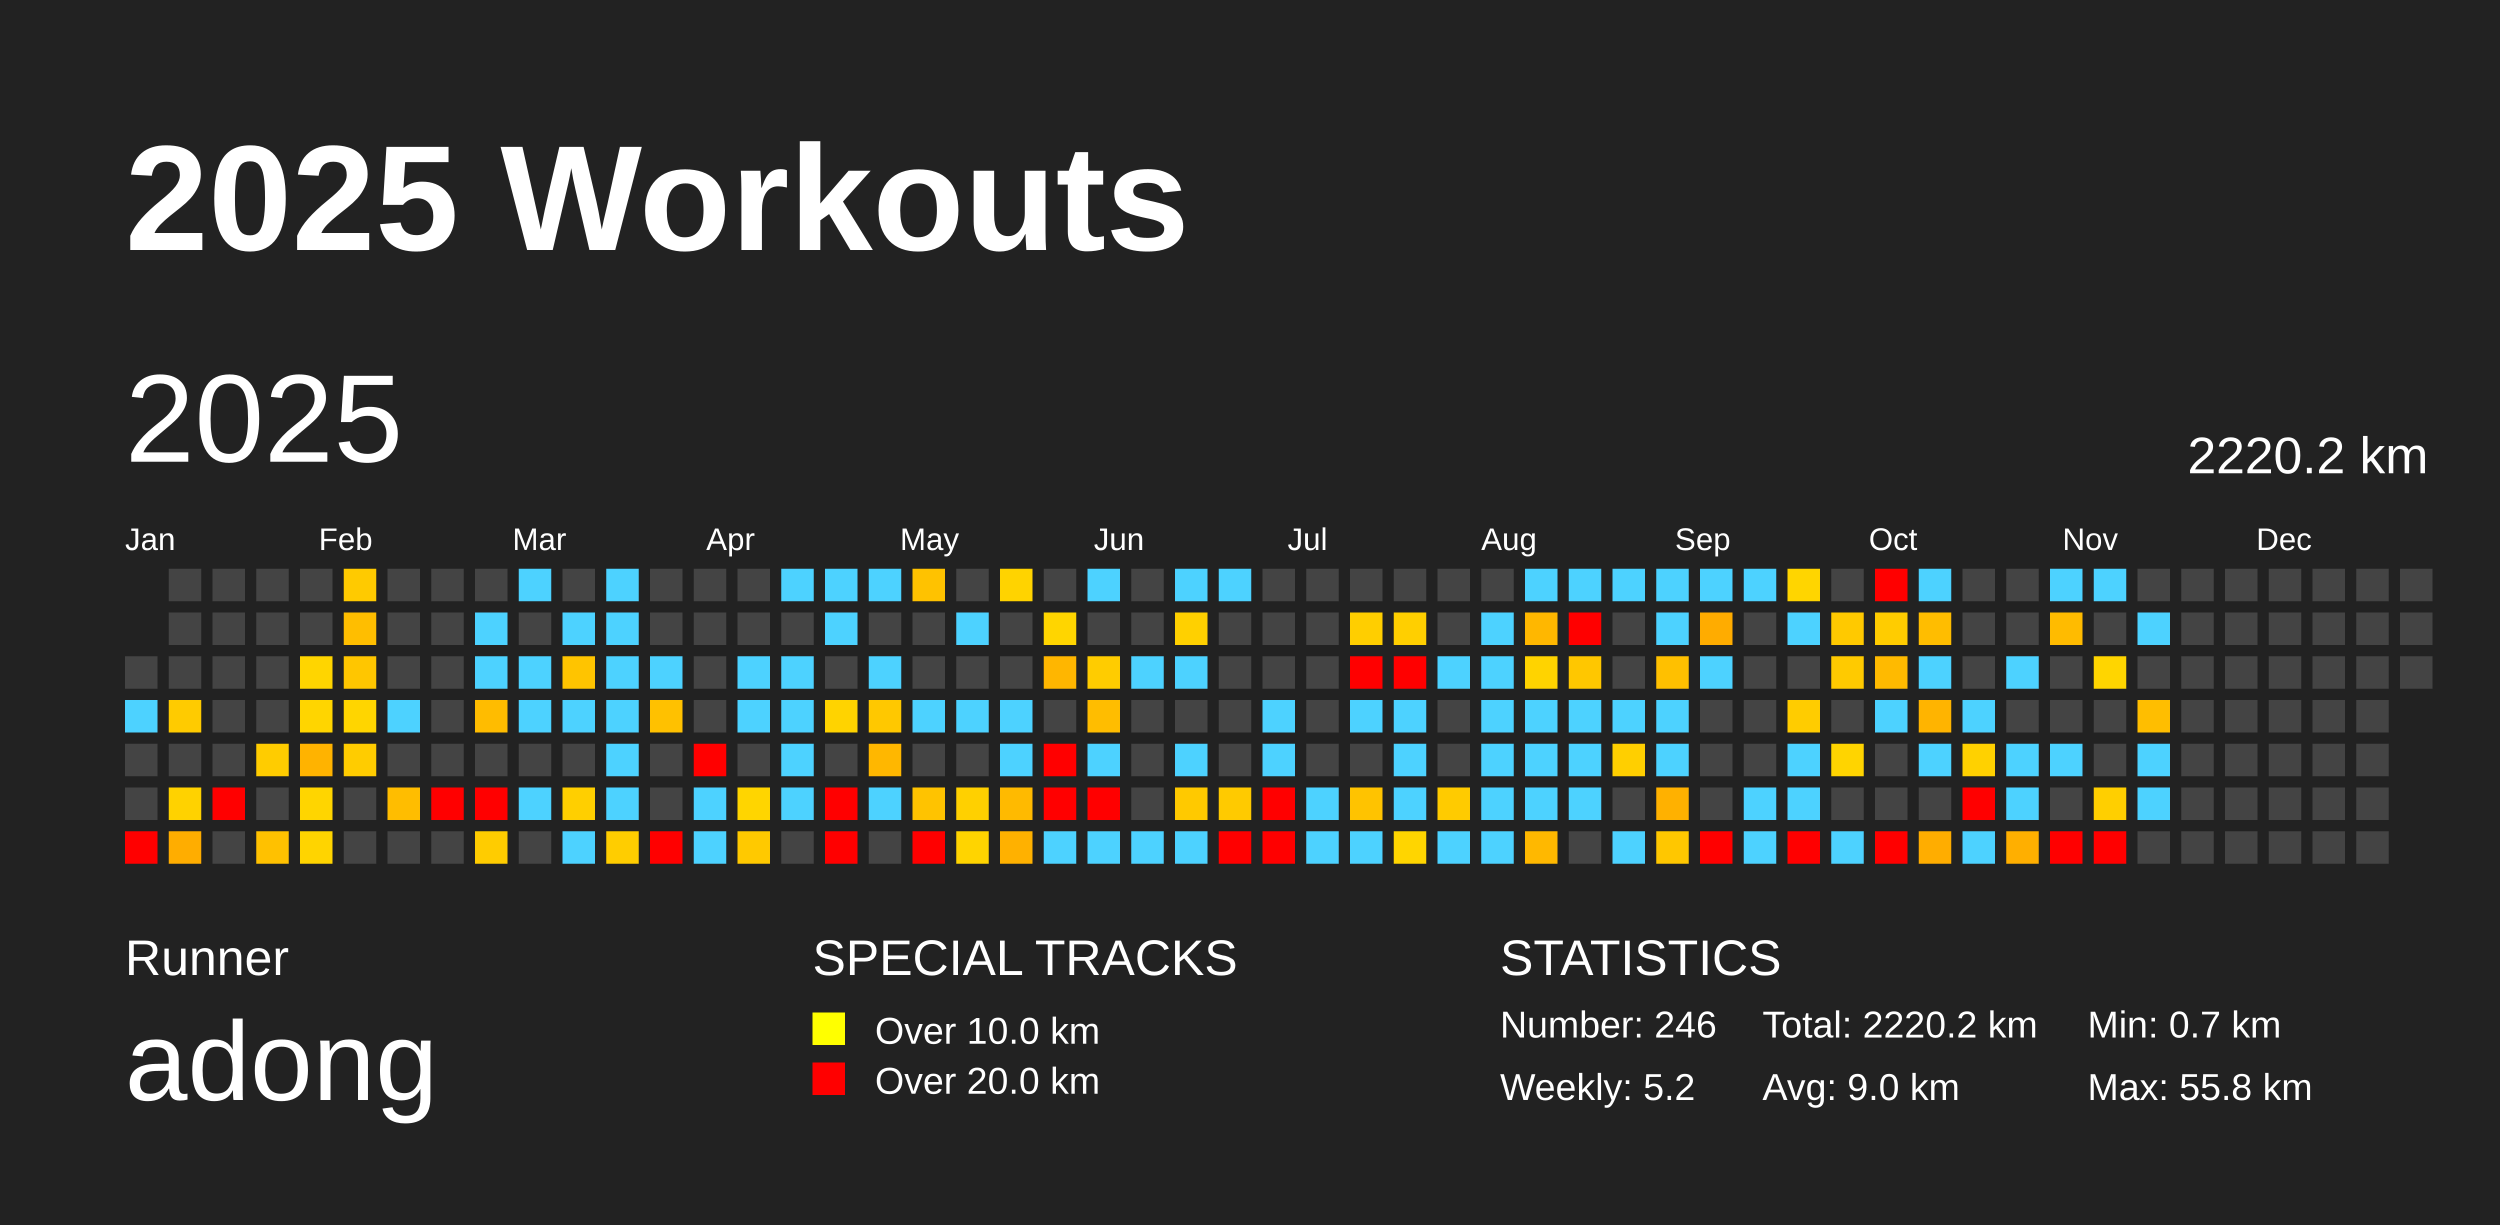
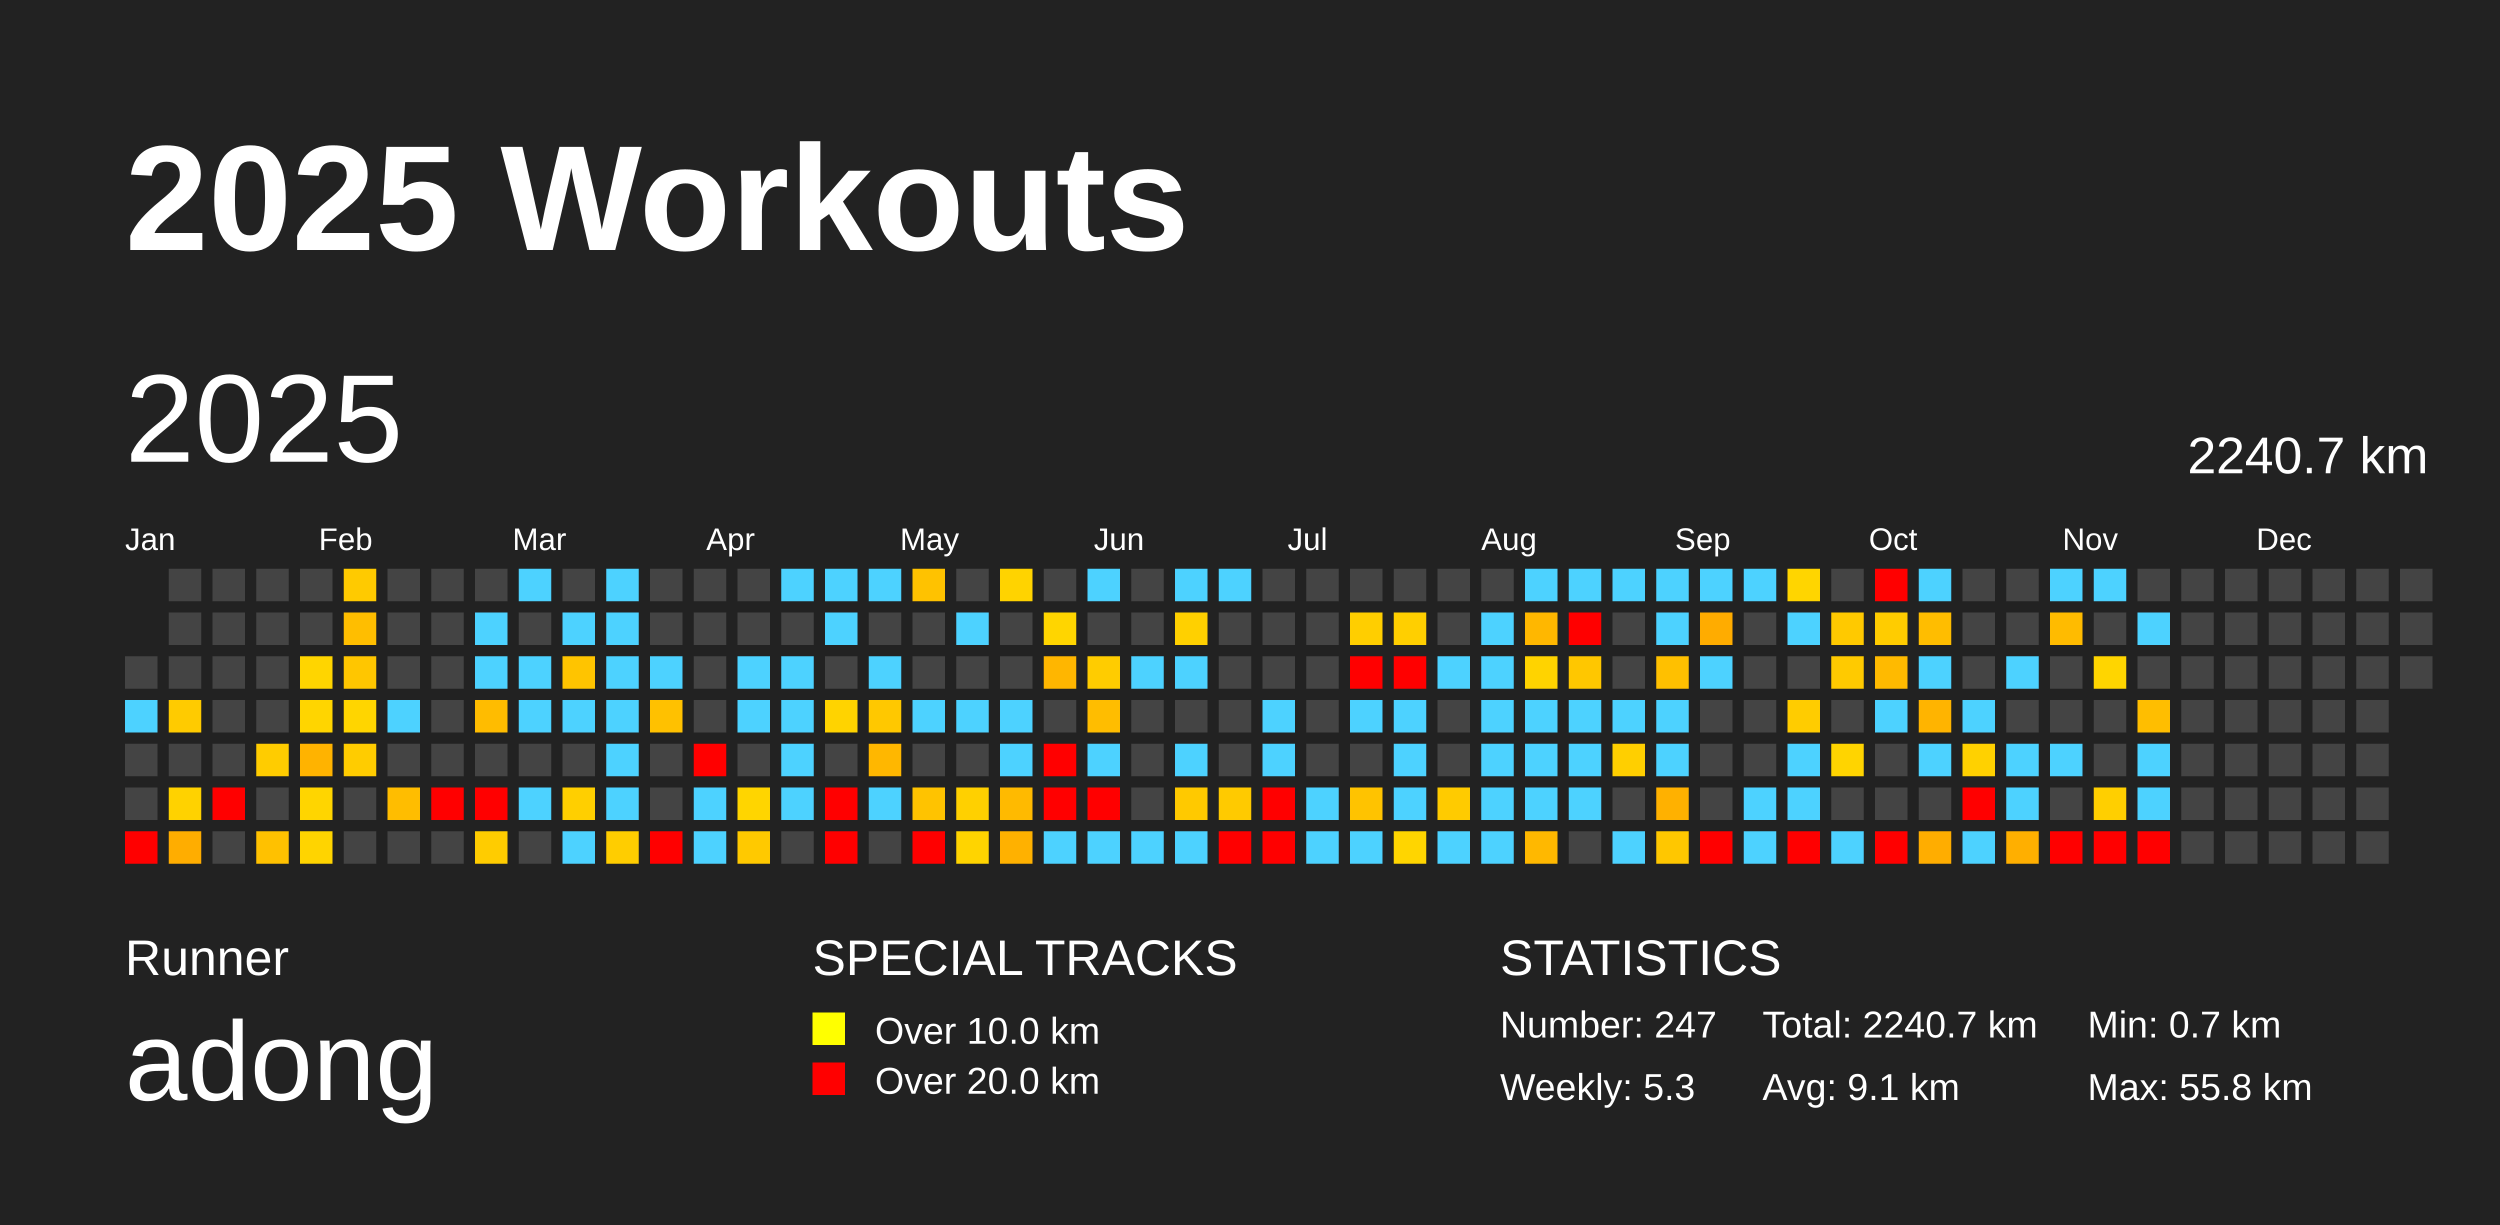
<svg xmlns="http://www.w3.org/2000/svg" baseProfile="full" height="98mm" version="1.1" viewBox="0,0,200,98" width="200mm">
  <defs />
  <rect fill="#222222" height="98" width="200" x="0" y="0" />
  <text fill="#FFFFFF" style="font-size:12px; font-family:Arial; font-weight:bold;" x="10" y="20">2025 Workouts</text>
  <text fill="#FFFFFF" style="font-size:4px; font-family:Arial" x="10" y="78">Runner</text>
  <text fill="#FFFFFF" style="font-size:9px; font-family:Arial" x="10" y="88">adong</text>
  <text fill="#FFFFFF" style="font-size:4px; font-family:Arial" x="65" y="78">SPECIAL TRACKS</text>
  <rect fill="yellow" height="2.6" width="2.6" x="65" y="81" />
  <text fill="#FFFFFF" style="font-size:3px; font-family:Arial" x="70" y="83.5">Over 10.0 km</text>
  <rect fill="red" height="2.6" width="2.6" x="65" y="85" />
  <text fill="#FFFFFF" style="font-size:3px; font-family:Arial" x="70" y="87.5">Over 20.0 km</text>
  <text fill="#FFFFFF" style="font-size:4px; font-family:Arial" x="120" y="78">STATISTICS</text>
-   <text fill="#FFFFFF" style="font-size:3px; font-family:Arial" x="120" y="83">Number: 246</text>
-   <text fill="#FFFFFF" style="font-size:3px; font-family:Arial" x="120" y="88">Weekly: 5.2</text>
-   <text fill="#FFFFFF" style="font-size:3px; font-family:Arial" x="141" y="83">Total: 2220.2 km</text>
-   <text fill="#FFFFFF" style="font-size:3px; font-family:Arial" x="141" y="88">Avg: 9.0 km</text>
+   <text fill="#FFFFFF" style="font-size:3px; font-family:Arial" x="120" y="83">Number: 247</text>
+   <text fill="#FFFFFF" style="font-size:3px; font-family:Arial" x="120" y="88">Weekly: 5.3</text>
+   <text fill="#FFFFFF" style="font-size:3px; font-family:Arial" x="141" y="83">Total: 2240.7 km</text>
+   <text fill="#FFFFFF" style="font-size:3px; font-family:Arial" x="141" y="88">Avg: 9.1 km</text>
  <text fill="#FFFFFF" style="font-size:3px; font-family:Arial" x="167" y="83">Min: 0.7 km</text>
  <text fill="#FFFFFF" style="font-size:3px; font-family:Arial" x="167" y="88">Max: 55.8 km</text>
  <text dominant-baseline="hanging" fill="#FFFFFF" style="font-size:10.0px; font-family:Arial;" x="10" y="30">2025</text>
-   <text dominant-baseline="hanging" fill="#FFFFFF" style="font-size:4.125px; font-family:Arial;" x="175" y="35">2220.2 km</text>
+   <text dominant-baseline="hanging" fill="#FFFFFF" style="font-size:4.125px; font-family:Arial;" x="175" y="35">2240.7 km</text>
  <text fill="#FFFFFF" style="font-size:2.5px; font-family:Arial" x="10.0" y="44">Jan</text>
  <text fill="#FFFFFF" style="font-size:2.5px; font-family:Arial" x="25.5" y="44">Feb</text>
  <text fill="#FFFFFF" style="font-size:2.5px; font-family:Arial" x="41.0" y="44">Mar</text>
  <text fill="#FFFFFF" style="font-size:2.5px; font-family:Arial" x="56.5" y="44">Apr</text>
  <text fill="#FFFFFF" style="font-size:2.5px; font-family:Arial" x="72.0" y="44">May</text>
  <text fill="#FFFFFF" style="font-size:2.5px; font-family:Arial" x="87.5" y="44">Jun</text>
  <text fill="#FFFFFF" style="font-size:2.5px; font-family:Arial" x="103.0" y="44">Jul</text>
  <text fill="#FFFFFF" style="font-size:2.5px; font-family:Arial" x="118.5" y="44">Aug</text>
  <text fill="#FFFFFF" style="font-size:2.5px; font-family:Arial" x="134.0" y="44">Sep</text>
  <text fill="#FFFFFF" style="font-size:2.5px; font-family:Arial" x="149.5" y="44">Oct</text>
  <text fill="#FFFFFF" style="font-size:2.5px; font-family:Arial" x="165.0" y="44">Nov</text>
  <text fill="#FFFFFF" style="font-size:2.5px; font-family:Arial" x="180.5" y="44">Dec</text>
  <rect fill="#444444" height="2.6" width="2.6" x="10.0" y="52.5" />
  <rect fill="#4dd2ff" height="2.6" width="2.6" x="10.0" y="56.0" />
  <rect fill="#444444" height="2.6" width="2.6" x="10.0" y="59.5" />
  <rect fill="#444444" height="2.6" width="2.6" x="10.0" y="63.0" />
  <rect fill="red" height="2.6" width="2.6" x="10.0" y="66.5" />
  <rect fill="#444444" height="2.6" width="2.6" x="13.5" y="45.5" />
  <rect fill="#444444" height="2.6" width="2.6" x="13.5" y="49.0" />
  <rect fill="#444444" height="2.6" width="2.6" x="13.5" y="52.5" />
  <rect fill="#ffcb00" height="2.6" width="2.6" x="13.5" y="56.0" />
  <rect fill="#444444" height="2.6" width="2.6" x="13.5" y="59.5" />
  <rect fill="#ffd200" height="2.6" width="2.6" x="13.5" y="63.0" />
  <rect fill="#ffad00" height="2.6" width="2.6" x="13.5" y="66.5" />
  <rect fill="#444444" height="2.6" width="2.6" x="17.0" y="45.5" />
  <rect fill="#444444" height="2.6" width="2.6" x="17.0" y="49.0" />
  <rect fill="#444444" height="2.6" width="2.6" x="17.0" y="52.5" />
  <rect fill="#444444" height="2.6" width="2.6" x="17.0" y="56.0" />
  <rect fill="#444444" height="2.6" width="2.6" x="17.0" y="59.5" />
  <rect fill="red" height="2.6" width="2.6" x="17.0" y="63.0" />
  <rect fill="#444444" height="2.6" width="2.6" x="17.0" y="66.5" />
  <rect fill="#444444" height="2.6" width="2.6" x="20.5" y="45.5" />
  <rect fill="#444444" height="2.6" width="2.6" x="20.5" y="49.0" />
  <rect fill="#444444" height="2.6" width="2.6" x="20.5" y="52.5" />
  <rect fill="#444444" height="2.6" width="2.6" x="20.5" y="56.0" />
  <rect fill="#ffcc00" height="2.6" width="2.6" x="20.5" y="59.5" />
  <rect fill="#444444" height="2.6" width="2.6" x="20.5" y="63.0" />
  <rect fill="#ffc100" height="2.6" width="2.6" x="20.5" y="66.5" />
  <rect fill="#444444" height="2.6" width="2.6" x="24.0" y="45.5" />
  <rect fill="#444444" height="2.6" width="2.6" x="24.0" y="49.0" />
  <rect fill="#ffd500" height="2.6" width="2.6" x="24.0" y="52.5" />
  <rect fill="#ffd500" height="2.6" width="2.6" x="24.0" y="56.0" />
  <rect fill="#ffb300" height="2.6" width="2.6" x="24.0" y="59.5" />
  <rect fill="#ffd500" height="2.6" width="2.6" x="24.0" y="63.0" />
  <rect fill="#ffd400" height="2.6" width="2.6" x="24.0" y="66.5" />
  <rect fill="#ffca00" height="2.6" width="2.6" x="27.5" y="45.5" />
  <rect fill="#ffbe00" height="2.6" width="2.6" x="27.5" y="49.0" />
  <rect fill="#ffc600" height="2.6" width="2.6" x="27.5" y="52.5" />
  <rect fill="#ffd500" height="2.6" width="2.6" x="27.5" y="56.0" />
  <rect fill="#ffcc00" height="2.6" width="2.6" x="27.5" y="59.5" />
  <rect fill="#444444" height="2.6" width="2.6" x="27.5" y="63.0" />
  <rect fill="#444444" height="2.6" width="2.6" x="27.5" y="66.5" />
  <rect fill="#444444" height="2.6" width="2.6" x="31.0" y="45.5" />
  <rect fill="#444444" height="2.6" width="2.6" x="31.0" y="49.0" />
  <rect fill="#444444" height="2.6" width="2.6" x="31.0" y="52.5" />
  <rect fill="#4dd2ff" height="2.6" width="2.6" x="31.0" y="56.0" />
  <rect fill="#444444" height="2.6" width="2.6" x="31.0" y="59.5" />
  <rect fill="#ffbd00" height="2.6" width="2.6" x="31.0" y="63.0" />
  <rect fill="#444444" height="2.6" width="2.6" x="31.0" y="66.5" />
  <rect fill="#444444" height="2.6" width="2.6" x="34.5" y="45.5" />
  <rect fill="#444444" height="2.6" width="2.6" x="34.5" y="49.0" />
  <rect fill="#444444" height="2.6" width="2.6" x="34.5" y="52.5" />
  <rect fill="#444444" height="2.6" width="2.6" x="34.5" y="56.0" />
  <rect fill="#444444" height="2.6" width="2.6" x="34.5" y="59.5" />
  <rect fill="red" height="2.6" width="2.6" x="34.5" y="63.0" />
  <rect fill="#444444" height="2.6" width="2.6" x="34.5" y="66.5" />
  <rect fill="#444444" height="2.6" width="2.6" x="38.0" y="45.5" />
  <rect fill="#4dd2ff" height="2.6" width="2.6" x="38.0" y="49.0" />
  <rect fill="#4dd2ff" height="2.6" width="2.6" x="38.0" y="52.5" />
  <rect fill="#ffbc00" height="2.6" width="2.6" x="38.0" y="56.0" />
  <rect fill="#444444" height="2.6" width="2.6" x="38.0" y="59.5" />
  <rect fill="red" height="2.6" width="2.6" x="38.0" y="63.0" />
  <rect fill="#ffcc00" height="2.6" width="2.6" x="38.0" y="66.5" />
  <rect fill="#4dd2ff" height="2.6" width="2.6" x="41.5" y="45.5" />
  <rect fill="#444444" height="2.6" width="2.6" x="41.5" y="49.0" />
  <rect fill="#4dd2ff" height="2.6" width="2.6" x="41.5" y="52.5" />
  <rect fill="#4dd2ff" height="2.6" width="2.6" x="41.5" y="56.0" />
  <rect fill="#444444" height="2.6" width="2.6" x="41.5" y="59.5" />
  <rect fill="#4dd2ff" height="2.6" width="2.6" x="41.5" y="63.0" />
  <rect fill="#444444" height="2.6" width="2.6" x="41.5" y="66.5" />
  <rect fill="#444444" height="2.6" width="2.6" x="45.0" y="45.5" />
  <rect fill="#4dd2ff" height="2.6" width="2.6" x="45.0" y="49.0" />
  <rect fill="#ffc400" height="2.6" width="2.6" x="45.0" y="52.5" />
  <rect fill="#4dd2ff" height="2.6" width="2.6" x="45.0" y="56.0" />
  <rect fill="#444444" height="2.6" width="2.6" x="45.0" y="59.5" />
  <rect fill="#ffcf00" height="2.6" width="2.6" x="45.0" y="63.0" />
  <rect fill="#4dd2ff" height="2.6" width="2.6" x="45.0" y="66.5" />
  <rect fill="#4dd2ff" height="2.6" width="2.6" x="48.5" y="45.5" />
  <rect fill="#4dd2ff" height="2.6" width="2.6" x="48.5" y="49.0" />
  <rect fill="#4dd2ff" height="2.6" width="2.6" x="48.5" y="52.5" />
  <rect fill="#4dd2ff" height="2.6" width="2.6" x="48.5" y="56.0" />
  <rect fill="#4dd2ff" height="2.6" width="2.6" x="48.5" y="59.5" />
  <rect fill="#4dd2ff" height="2.6" width="2.6" x="48.5" y="63.0" />
  <rect fill="#ffcd00" height="2.6" width="2.6" x="48.5" y="66.5" />
  <rect fill="#444444" height="2.6" width="2.6" x="52.0" y="45.5" />
  <rect fill="#444444" height="2.6" width="2.6" x="52.0" y="49.0" />
  <rect fill="#4dd2ff" height="2.6" width="2.6" x="52.0" y="52.5" />
  <rect fill="#ffc100" height="2.6" width="2.6" x="52.0" y="56.0" />
  <rect fill="#444444" height="2.6" width="2.6" x="52.0" y="59.5" />
  <rect fill="#444444" height="2.6" width="2.6" x="52.0" y="63.0" />
  <rect fill="red" height="2.6" width="2.6" x="52.0" y="66.5" />
  <rect fill="#444444" height="2.6" width="2.6" x="55.5" y="45.5" />
  <rect fill="#444444" height="2.6" width="2.6" x="55.5" y="49.0" />
  <rect fill="#444444" height="2.6" width="2.6" x="55.5" y="52.5" />
  <rect fill="#444444" height="2.6" width="2.6" x="55.5" y="56.0" />
  <rect fill="red" height="2.6" width="2.6" x="55.5" y="59.5" />
  <rect fill="#4dd2ff" height="2.6" width="2.6" x="55.5" y="63.0" />
  <rect fill="#4dd2ff" height="2.6" width="2.6" x="55.5" y="66.5" />
  <rect fill="#444444" height="2.6" width="2.6" x="59.0" y="45.5" />
  <rect fill="#444444" height="2.6" width="2.6" x="59.0" y="49.0" />
  <rect fill="#4dd2ff" height="2.6" width="2.6" x="59.0" y="52.5" />
  <rect fill="#4dd2ff" height="2.6" width="2.6" x="59.0" y="56.0" />
  <rect fill="#444444" height="2.6" width="2.6" x="59.0" y="59.5" />
  <rect fill="#ffd500" height="2.6" width="2.6" x="59.0" y="63.0" />
  <rect fill="#ffc900" height="2.6" width="2.6" x="59.0" y="66.5" />
  <rect fill="#4dd2ff" height="2.6" width="2.6" x="62.5" y="45.5" />
  <rect fill="#444444" height="2.6" width="2.6" x="62.5" y="49.0" />
  <rect fill="#4dd2ff" height="2.6" width="2.6" x="62.5" y="52.5" />
  <rect fill="#4dd2ff" height="2.6" width="2.6" x="62.5" y="56.0" />
  <rect fill="#4dd2ff" height="2.6" width="2.6" x="62.5" y="59.5" />
  <rect fill="#4dd2ff" height="2.6" width="2.6" x="62.5" y="63.0" />
  <rect fill="#444444" height="2.6" width="2.6" x="62.5" y="66.5" />
  <rect fill="#4dd2ff" height="2.6" width="2.6" x="66.0" y="45.5" />
  <rect fill="#4dd2ff" height="2.6" width="2.6" x="66.0" y="49.0" />
  <rect fill="#444444" height="2.6" width="2.6" x="66.0" y="52.5" />
  <rect fill="#ffd300" height="2.6" width="2.6" x="66.0" y="56.0" />
  <rect fill="#444444" height="2.6" width="2.6" x="66.0" y="59.5" />
  <rect fill="red" height="2.6" width="2.6" x="66.0" y="63.0" />
  <rect fill="red" height="2.6" width="2.6" x="66.0" y="66.5" />
  <rect fill="#4dd2ff" height="2.6" width="2.6" x="69.5" y="45.5" />
  <rect fill="#444444" height="2.6" width="2.6" x="69.5" y="49.0" />
  <rect fill="#4dd2ff" height="2.6" width="2.6" x="69.5" y="52.5" />
  <rect fill="#ffc800" height="2.6" width="2.6" x="69.5" y="56.0" />
  <rect fill="#ffb700" height="2.6" width="2.6" x="69.5" y="59.5" />
  <rect fill="#4dd2ff" height="2.6" width="2.6" x="69.5" y="63.0" />
  <rect fill="#444444" height="2.6" width="2.6" x="69.5" y="66.5" />
  <rect fill="#ffc200" height="2.6" width="2.6" x="73.0" y="45.5" />
  <rect fill="#444444" height="2.6" width="2.6" x="73.0" y="49.0" />
  <rect fill="#444444" height="2.6" width="2.6" x="73.0" y="52.5" />
  <rect fill="#4dd2ff" height="2.6" width="2.6" x="73.0" y="56.0" />
  <rect fill="#444444" height="2.6" width="2.6" x="73.0" y="59.5" />
  <rect fill="#ffc300" height="2.6" width="2.6" x="73.0" y="63.0" />
  <rect fill="red" height="2.6" width="2.6" x="73.0" y="66.5" />
  <rect fill="#444444" height="2.6" width="2.6" x="76.5" y="45.5" />
  <rect fill="#4dd2ff" height="2.6" width="2.6" x="76.5" y="49.0" />
  <rect fill="#444444" height="2.6" width="2.6" x="76.5" y="52.5" />
  <rect fill="#4dd2ff" height="2.6" width="2.6" x="76.5" y="56.0" />
  <rect fill="#444444" height="2.6" width="2.6" x="76.5" y="59.5" />
  <rect fill="#ffd000" height="2.6" width="2.6" x="76.5" y="63.0" />
  <rect fill="#ffd400" height="2.6" width="2.6" x="76.5" y="66.5" />
  <rect fill="#ffd300" height="2.6" width="2.6" x="80.0" y="45.5" />
  <rect fill="#444444" height="2.6" width="2.6" x="80.0" y="49.0" />
  <rect fill="#444444" height="2.6" width="2.6" x="80.0" y="52.5" />
  <rect fill="#4dd2ff" height="2.6" width="2.6" x="80.0" y="56.0" />
  <rect fill="#4dd2ff" height="2.6" width="2.6" x="80.0" y="59.5" />
  <rect fill="#ffba00" height="2.6" width="2.6" x="80.0" y="63.0" />
  <rect fill="#ffb100" height="2.6" width="2.6" x="80.0" y="66.5" />
  <rect fill="#444444" height="2.6" width="2.6" x="83.5" y="45.5" />
  <rect fill="#ffd500" height="2.6" width="2.6" x="83.5" y="49.0" />
  <rect fill="#ffb600" height="2.6" width="2.6" x="83.5" y="52.5" />
  <rect fill="#444444" height="2.6" width="2.6" x="83.5" y="56.0" />
  <rect fill="red" height="2.6" width="2.6" x="83.5" y="59.5" />
  <rect fill="red" height="2.6" width="2.6" x="83.5" y="63.0" />
  <rect fill="#4dd2ff" height="2.6" width="2.6" x="83.5" y="66.5" />
  <rect fill="#4dd2ff" height="2.6" width="2.6" x="87.0" y="45.5" />
  <rect fill="#444444" height="2.6" width="2.6" x="87.0" y="49.0" />
  <rect fill="#ffcc00" height="2.6" width="2.6" x="87.0" y="52.5" />
  <rect fill="#ffbd00" height="2.6" width="2.6" x="87.0" y="56.0" />
  <rect fill="#4dd2ff" height="2.6" width="2.6" x="87.0" y="59.5" />
  <rect fill="red" height="2.6" width="2.6" x="87.0" y="63.0" />
  <rect fill="#4dd2ff" height="2.6" width="2.6" x="87.0" y="66.5" />
  <rect fill="#444444" height="2.6" width="2.6" x="90.5" y="45.5" />
  <rect fill="#444444" height="2.6" width="2.6" x="90.5" y="49.0" />
  <rect fill="#4dd2ff" height="2.6" width="2.6" x="90.5" y="52.5" />
  <rect fill="#444444" height="2.6" width="2.6" x="90.5" y="56.0" />
  <rect fill="#444444" height="2.6" width="2.6" x="90.5" y="59.5" />
  <rect fill="#444444" height="2.6" width="2.6" x="90.5" y="63.0" />
  <rect fill="#4dd2ff" height="2.6" width="2.6" x="90.5" y="66.5" />
  <rect fill="#4dd2ff" height="2.6" width="2.6" x="94.0" y="45.5" />
  <rect fill="#ffd000" height="2.6" width="2.6" x="94.0" y="49.0" />
  <rect fill="#4dd2ff" height="2.6" width="2.6" x="94.0" y="52.5" />
  <rect fill="#444444" height="2.6" width="2.6" x="94.0" y="56.0" />
  <rect fill="#4dd2ff" height="2.6" width="2.6" x="94.0" y="59.5" />
  <rect fill="#ffc900" height="2.6" width="2.6" x="94.0" y="63.0" />
  <rect fill="#4dd2ff" height="2.6" width="2.6" x="94.0" y="66.5" />
  <rect fill="#4dd2ff" height="2.6" width="2.6" x="97.5" y="45.5" />
  <rect fill="#444444" height="2.6" width="2.6" x="97.5" y="49.0" />
  <rect fill="#444444" height="2.6" width="2.6" x="97.5" y="52.5" />
  <rect fill="#444444" height="2.6" width="2.6" x="97.5" y="56.0" />
  <rect fill="#444444" height="2.6" width="2.6" x="97.5" y="59.5" />
  <rect fill="#ffca00" height="2.6" width="2.6" x="97.5" y="63.0" />
  <rect fill="red" height="2.6" width="2.6" x="97.5" y="66.5" />
  <rect fill="#444444" height="2.6" width="2.6" x="101.0" y="45.5" />
  <rect fill="#444444" height="2.6" width="2.6" x="101.0" y="49.0" />
  <rect fill="#444444" height="2.6" width="2.6" x="101.0" y="52.5" />
  <rect fill="#4dd2ff" height="2.6" width="2.6" x="101.0" y="56.0" />
  <rect fill="#4dd2ff" height="2.6" width="2.6" x="101.0" y="59.5" />
  <rect fill="red" height="2.6" width="2.6" x="101.0" y="63.0" />
  <rect fill="red" height="2.6" width="2.6" x="101.0" y="66.5" />
  <rect fill="#444444" height="2.6" width="2.6" x="104.5" y="45.5" />
  <rect fill="#444444" height="2.6" width="2.6" x="104.5" y="49.0" />
  <rect fill="#444444" height="2.6" width="2.6" x="104.5" y="52.5" />
  <rect fill="#444444" height="2.6" width="2.6" x="104.5" y="56.0" />
  <rect fill="#444444" height="2.6" width="2.6" x="104.5" y="59.5" />
  <rect fill="#4dd2ff" height="2.6" width="2.6" x="104.5" y="63.0" />
  <rect fill="#4dd2ff" height="2.6" width="2.6" x="104.5" y="66.5" />
  <rect fill="#444444" height="2.6" width="2.6" x="108.0" y="45.5" />
  <rect fill="#ffce00" height="2.6" width="2.6" x="108.0" y="49.0" />
  <rect fill="red" height="2.6" width="2.6" x="108.0" y="52.5" />
  <rect fill="#4dd2ff" height="2.6" width="2.6" x="108.0" y="56.0" />
  <rect fill="#444444" height="2.6" width="2.6" x="108.0" y="59.5" />
  <rect fill="#ffc300" height="2.6" width="2.6" x="108.0" y="63.0" />
  <rect fill="#4dd2ff" height="2.6" width="2.6" x="108.0" y="66.5" />
  <rect fill="#444444" height="2.6" width="2.6" x="111.5" y="45.5" />
  <rect fill="#ffcf00" height="2.6" width="2.6" x="111.5" y="49.0" />
  <rect fill="red" height="2.6" width="2.6" x="111.5" y="52.5" />
  <rect fill="#4dd2ff" height="2.6" width="2.6" x="111.5" y="56.0" />
  <rect fill="#4dd2ff" height="2.6" width="2.6" x="111.5" y="59.5" />
  <rect fill="#4dd2ff" height="2.6" width="2.6" x="111.5" y="63.0" />
  <rect fill="#ffd500" height="2.6" width="2.6" x="111.5" y="66.5" />
  <rect fill="#444444" height="2.6" width="2.6" x="115.0" y="45.5" />
  <rect fill="#444444" height="2.6" width="2.6" x="115.0" y="49.0" />
  <rect fill="#4dd2ff" height="2.6" width="2.6" x="115.0" y="52.5" />
  <rect fill="#444444" height="2.6" width="2.6" x="115.0" y="56.0" />
  <rect fill="#444444" height="2.6" width="2.6" x="115.0" y="59.5" />
  <rect fill="#ffcb00" height="2.6" width="2.6" x="115.0" y="63.0" />
  <rect fill="#4dd2ff" height="2.6" width="2.6" x="115.0" y="66.5" />
  <rect fill="#444444" height="2.6" width="2.6" x="118.5" y="45.5" />
  <rect fill="#4dd2ff" height="2.6" width="2.6" x="118.5" y="49.0" />
  <rect fill="#4dd2ff" height="2.6" width="2.6" x="118.5" y="52.5" />
  <rect fill="#4dd2ff" height="2.6" width="2.6" x="118.5" y="56.0" />
  <rect fill="#4dd2ff" height="2.6" width="2.6" x="118.5" y="59.5" />
  <rect fill="#4dd2ff" height="2.6" width="2.6" x="118.5" y="63.0" />
  <rect fill="#4dd2ff" height="2.6" width="2.6" x="118.5" y="66.5" />
  <rect fill="#4dd2ff" height="2.6" width="2.6" x="122.0" y="45.5" />
  <rect fill="#ffb700" height="2.6" width="2.6" x="122.0" y="49.0" />
  <rect fill="#ffd300" height="2.6" width="2.6" x="122.0" y="52.5" />
  <rect fill="#4dd2ff" height="2.6" width="2.6" x="122.0" y="56.0" />
  <rect fill="#4dd2ff" height="2.6" width="2.6" x="122.0" y="59.5" />
  <rect fill="#4dd2ff" height="2.6" width="2.6" x="122.0" y="63.0" />
  <rect fill="#ffb800" height="2.6" width="2.6" x="122.0" y="66.5" />
  <rect fill="#4dd2ff" height="2.6" width="2.6" x="125.5" y="45.5" />
  <rect fill="red" height="2.6" width="2.6" x="125.5" y="49.0" />
  <rect fill="#ffc700" height="2.6" width="2.6" x="125.5" y="52.5" />
  <rect fill="#4dd2ff" height="2.6" width="2.6" x="125.5" y="56.0" />
  <rect fill="#4dd2ff" height="2.6" width="2.6" x="125.5" y="59.5" />
  <rect fill="#4dd2ff" height="2.6" width="2.6" x="125.5" y="63.0" />
  <rect fill="#444444" height="2.6" width="2.6" x="125.5" y="66.5" />
  <rect fill="#4dd2ff" height="2.6" width="2.6" x="129.0" y="45.5" />
  <rect fill="#444444" height="2.6" width="2.6" x="129.0" y="49.0" />
  <rect fill="#444444" height="2.6" width="2.6" x="129.0" y="52.5" />
  <rect fill="#4dd2ff" height="2.6" width="2.6" x="129.0" y="56.0" />
  <rect fill="#ffcf00" height="2.6" width="2.6" x="129.0" y="59.5" />
  <rect fill="#444444" height="2.6" width="2.6" x="129.0" y="63.0" />
  <rect fill="#4dd2ff" height="2.6" width="2.6" x="129.0" y="66.5" />
  <rect fill="#4dd2ff" height="2.6" width="2.6" x="132.5" y="45.5" />
  <rect fill="#4dd2ff" height="2.6" width="2.6" x="132.5" y="49.0" />
  <rect fill="#ffc000" height="2.6" width="2.6" x="132.5" y="52.5" />
  <rect fill="#4dd2ff" height="2.6" width="2.6" x="132.5" y="56.0" />
  <rect fill="#4dd2ff" height="2.6" width="2.6" x="132.5" y="59.5" />
  <rect fill="#ffb100" height="2.6" width="2.6" x="132.5" y="63.0" />
  <rect fill="#ffc700" height="2.6" width="2.6" x="132.5" y="66.5" />
  <rect fill="#4dd2ff" height="2.6" width="2.6" x="136.0" y="45.5" />
  <rect fill="#ffac00" height="2.6" width="2.6" x="136.0" y="49.0" />
  <rect fill="#4dd2ff" height="2.6" width="2.6" x="136.0" y="52.5" />
  <rect fill="#444444" height="2.6" width="2.6" x="136.0" y="56.0" />
  <rect fill="#444444" height="2.6" width="2.6" x="136.0" y="59.5" />
  <rect fill="#444444" height="2.6" width="2.6" x="136.0" y="63.0" />
  <rect fill="red" height="2.6" width="2.6" x="136.0" y="66.5" />
  <rect fill="#4dd2ff" height="2.6" width="2.6" x="139.5" y="45.5" />
  <rect fill="#444444" height="2.6" width="2.6" x="139.5" y="49.0" />
  <rect fill="#444444" height="2.6" width="2.6" x="139.5" y="52.5" />
  <rect fill="#444444" height="2.6" width="2.6" x="139.5" y="56.0" />
  <rect fill="#444444" height="2.6" width="2.6" x="139.5" y="59.5" />
  <rect fill="#4dd2ff" height="2.6" width="2.6" x="139.5" y="63.0" />
  <rect fill="#4dd2ff" height="2.6" width="2.6" x="139.5" y="66.5" />
  <rect fill="#ffd500" height="2.6" width="2.6" x="143.0" y="45.5" />
  <rect fill="#4dd2ff" height="2.6" width="2.6" x="143.0" y="49.0" />
  <rect fill="#444444" height="2.6" width="2.6" x="143.0" y="52.5" />
  <rect fill="#ffcc00" height="2.6" width="2.6" x="143.0" y="56.0" />
  <rect fill="#4dd2ff" height="2.6" width="2.6" x="143.0" y="59.5" />
  <rect fill="#4dd2ff" height="2.6" width="2.6" x="143.0" y="63.0" />
  <rect fill="red" height="2.6" width="2.6" x="143.0" y="66.5" />
  <rect fill="#444444" height="2.6" width="2.6" x="146.5" y="45.5" />
  <rect fill="#ffc900" height="2.6" width="2.6" x="146.5" y="49.0" />
  <rect fill="#ffca00" height="2.6" width="2.6" x="146.5" y="52.5" />
  <rect fill="#444444" height="2.6" width="2.6" x="146.5" y="56.0" />
  <rect fill="#ffd400" height="2.6" width="2.6" x="146.5" y="59.5" />
  <rect fill="#444444" height="2.6" width="2.6" x="146.5" y="63.0" />
  <rect fill="#4dd2ff" height="2.6" width="2.6" x="146.5" y="66.5" />
  <rect fill="red" height="2.6" width="2.6" x="150.0" y="45.5" />
  <rect fill="#ffcc00" height="2.6" width="2.6" x="150.0" y="49.0" />
  <rect fill="#ffba00" height="2.6" width="2.6" x="150.0" y="52.5" />
  <rect fill="#4dd2ff" height="2.6" width="2.6" x="150.0" y="56.0" />
  <rect fill="#444444" height="2.6" width="2.6" x="150.0" y="59.5" />
  <rect fill="#444444" height="2.6" width="2.6" x="150.0" y="63.0" />
  <rect fill="red" height="2.6" width="2.6" x="150.0" y="66.5" />
  <rect fill="#4dd2ff" height="2.6" width="2.6" x="153.5" y="45.5" />
  <rect fill="#ffbd00" height="2.6" width="2.6" x="153.5" y="49.0" />
  <rect fill="#4dd2ff" height="2.6" width="2.6" x="153.5" y="52.5" />
  <rect fill="#ffb400" height="2.6" width="2.6" x="153.5" y="56.0" />
  <rect fill="#4dd2ff" height="2.6" width="2.6" x="153.5" y="59.5" />
  <rect fill="#444444" height="2.6" width="2.6" x="153.5" y="63.0" />
  <rect fill="#ffad00" height="2.6" width="2.6" x="153.5" y="66.5" />
  <rect fill="#444444" height="2.6" width="2.6" x="157.0" y="45.5" />
  <rect fill="#444444" height="2.6" width="2.6" x="157.0" y="49.0" />
  <rect fill="#444444" height="2.6" width="2.6" x="157.0" y="52.5" />
  <rect fill="#4dd2ff" height="2.6" width="2.6" x="157.0" y="56.0" />
  <rect fill="#ffd100" height="2.6" width="2.6" x="157.0" y="59.5" />
  <rect fill="red" height="2.6" width="2.6" x="157.0" y="63.0" />
  <rect fill="#4dd2ff" height="2.6" width="2.6" x="157.0" y="66.5" />
  <rect fill="#444444" height="2.6" width="2.6" x="160.5" y="45.5" />
  <rect fill="#444444" height="2.6" width="2.6" x="160.5" y="49.0" />
  <rect fill="#4dd2ff" height="2.6" width="2.6" x="160.5" y="52.5" />
  <rect fill="#444444" height="2.6" width="2.6" x="160.5" y="56.0" />
  <rect fill="#4dd2ff" height="2.6" width="2.6" x="160.5" y="59.5" />
  <rect fill="#4dd2ff" height="2.6" width="2.6" x="160.5" y="63.0" />
  <rect fill="#ffaf00" height="2.6" width="2.6" x="160.5" y="66.5" />
  <rect fill="#4dd2ff" height="2.6" width="2.6" x="164.0" y="45.5" />
  <rect fill="#ffbb00" height="2.6" width="2.6" x="164.0" y="49.0" />
  <rect fill="#444444" height="2.6" width="2.6" x="164.0" y="52.5" />
  <rect fill="#444444" height="2.6" width="2.6" x="164.0" y="56.0" />
  <rect fill="#4dd2ff" height="2.6" width="2.6" x="164.0" y="59.5" />
  <rect fill="#444444" height="2.6" width="2.6" x="164.0" y="63.0" />
  <rect fill="red" height="2.6" width="2.6" x="164.0" y="66.5" />
  <rect fill="#4dd2ff" height="2.6" width="2.6" x="167.5" y="45.5" />
  <rect fill="#444444" height="2.6" width="2.6" x="167.5" y="49.0" />
  <rect fill="#ffd500" height="2.6" width="2.6" x="167.5" y="52.5" />
  <rect fill="#444444" height="2.6" width="2.6" x="167.5" y="56.0" />
  <rect fill="#444444" height="2.6" width="2.6" x="167.5" y="59.5" />
  <rect fill="#ffcf00" height="2.6" width="2.6" x="167.5" y="63.0" />
  <rect fill="red" height="2.6" width="2.6" x="167.5" y="66.5" />
  <rect fill="#444444" height="2.6" width="2.6" x="171.0" y="45.5" />
  <rect fill="#4dd2ff" height="2.6" width="2.6" x="171.0" y="49.0" />
  <rect fill="#444444" height="2.6" width="2.6" x="171.0" y="52.5" />
  <rect fill="#ffbe00" height="2.6" width="2.6" x="171.0" y="56.0" />
  <rect fill="#4dd2ff" height="2.6" width="2.6" x="171.0" y="59.5" />
  <rect fill="#4dd2ff" height="2.6" width="2.6" x="171.0" y="63.0" />
-   <rect fill="#444444" height="2.6" width="2.6" x="171.0" y="66.5" />
+   <rect fill="red" height="2.6" width="2.6" x="171.0" y="66.5" />
  <rect fill="#444444" height="2.6" width="2.6" x="174.5" y="45.5" />
  <rect fill="#444444" height="2.6" width="2.6" x="174.5" y="49.0" />
  <rect fill="#444444" height="2.6" width="2.6" x="174.5" y="52.5" />
  <rect fill="#444444" height="2.6" width="2.6" x="174.5" y="56.0" />
  <rect fill="#444444" height="2.6" width="2.6" x="174.5" y="59.5" />
  <rect fill="#444444" height="2.6" width="2.6" x="174.5" y="63.0" />
  <rect fill="#444444" height="2.6" width="2.6" x="174.5" y="66.5" />
  <rect fill="#444444" height="2.6" width="2.6" x="178.0" y="45.5" />
  <rect fill="#444444" height="2.6" width="2.6" x="178.0" y="49.0" />
  <rect fill="#444444" height="2.6" width="2.6" x="178.0" y="52.5" />
  <rect fill="#444444" height="2.6" width="2.6" x="178.0" y="56.0" />
  <rect fill="#444444" height="2.6" width="2.6" x="178.0" y="59.5" />
  <rect fill="#444444" height="2.6" width="2.6" x="178.0" y="63.0" />
  <rect fill="#444444" height="2.6" width="2.6" x="178.0" y="66.5" />
  <rect fill="#444444" height="2.6" width="2.6" x="181.5" y="45.5" />
  <rect fill="#444444" height="2.6" width="2.6" x="181.5" y="49.0" />
  <rect fill="#444444" height="2.6" width="2.6" x="181.5" y="52.5" />
  <rect fill="#444444" height="2.6" width="2.6" x="181.5" y="56.0" />
  <rect fill="#444444" height="2.6" width="2.6" x="181.5" y="59.5" />
  <rect fill="#444444" height="2.6" width="2.6" x="181.5" y="63.0" />
  <rect fill="#444444" height="2.6" width="2.6" x="181.5" y="66.5" />
  <rect fill="#444444" height="2.6" width="2.6" x="185.0" y="45.5" />
  <rect fill="#444444" height="2.6" width="2.6" x="185.0" y="49.0" />
  <rect fill="#444444" height="2.6" width="2.6" x="185.0" y="52.5" />
  <rect fill="#444444" height="2.6" width="2.6" x="185.0" y="56.0" />
  <rect fill="#444444" height="2.6" width="2.6" x="185.0" y="59.5" />
  <rect fill="#444444" height="2.6" width="2.6" x="185.0" y="63.0" />
  <rect fill="#444444" height="2.6" width="2.6" x="185.0" y="66.5" />
  <rect fill="#444444" height="2.6" width="2.6" x="188.5" y="45.5" />
  <rect fill="#444444" height="2.6" width="2.6" x="188.5" y="49.0" />
  <rect fill="#444444" height="2.6" width="2.6" x="188.5" y="52.5" />
  <rect fill="#444444" height="2.6" width="2.6" x="188.5" y="56.0" />
  <rect fill="#444444" height="2.6" width="2.6" x="188.5" y="59.5" />
  <rect fill="#444444" height="2.6" width="2.6" x="188.5" y="63.0" />
  <rect fill="#444444" height="2.6" width="2.6" x="188.5" y="66.5" />
  <rect fill="#444444" height="2.6" width="2.6" x="192.0" y="45.5" />
  <rect fill="#444444" height="2.6" width="2.6" x="192.0" y="49.0" />
  <rect fill="#444444" height="2.6" width="2.6" x="192.0" y="52.5" />
</svg>
